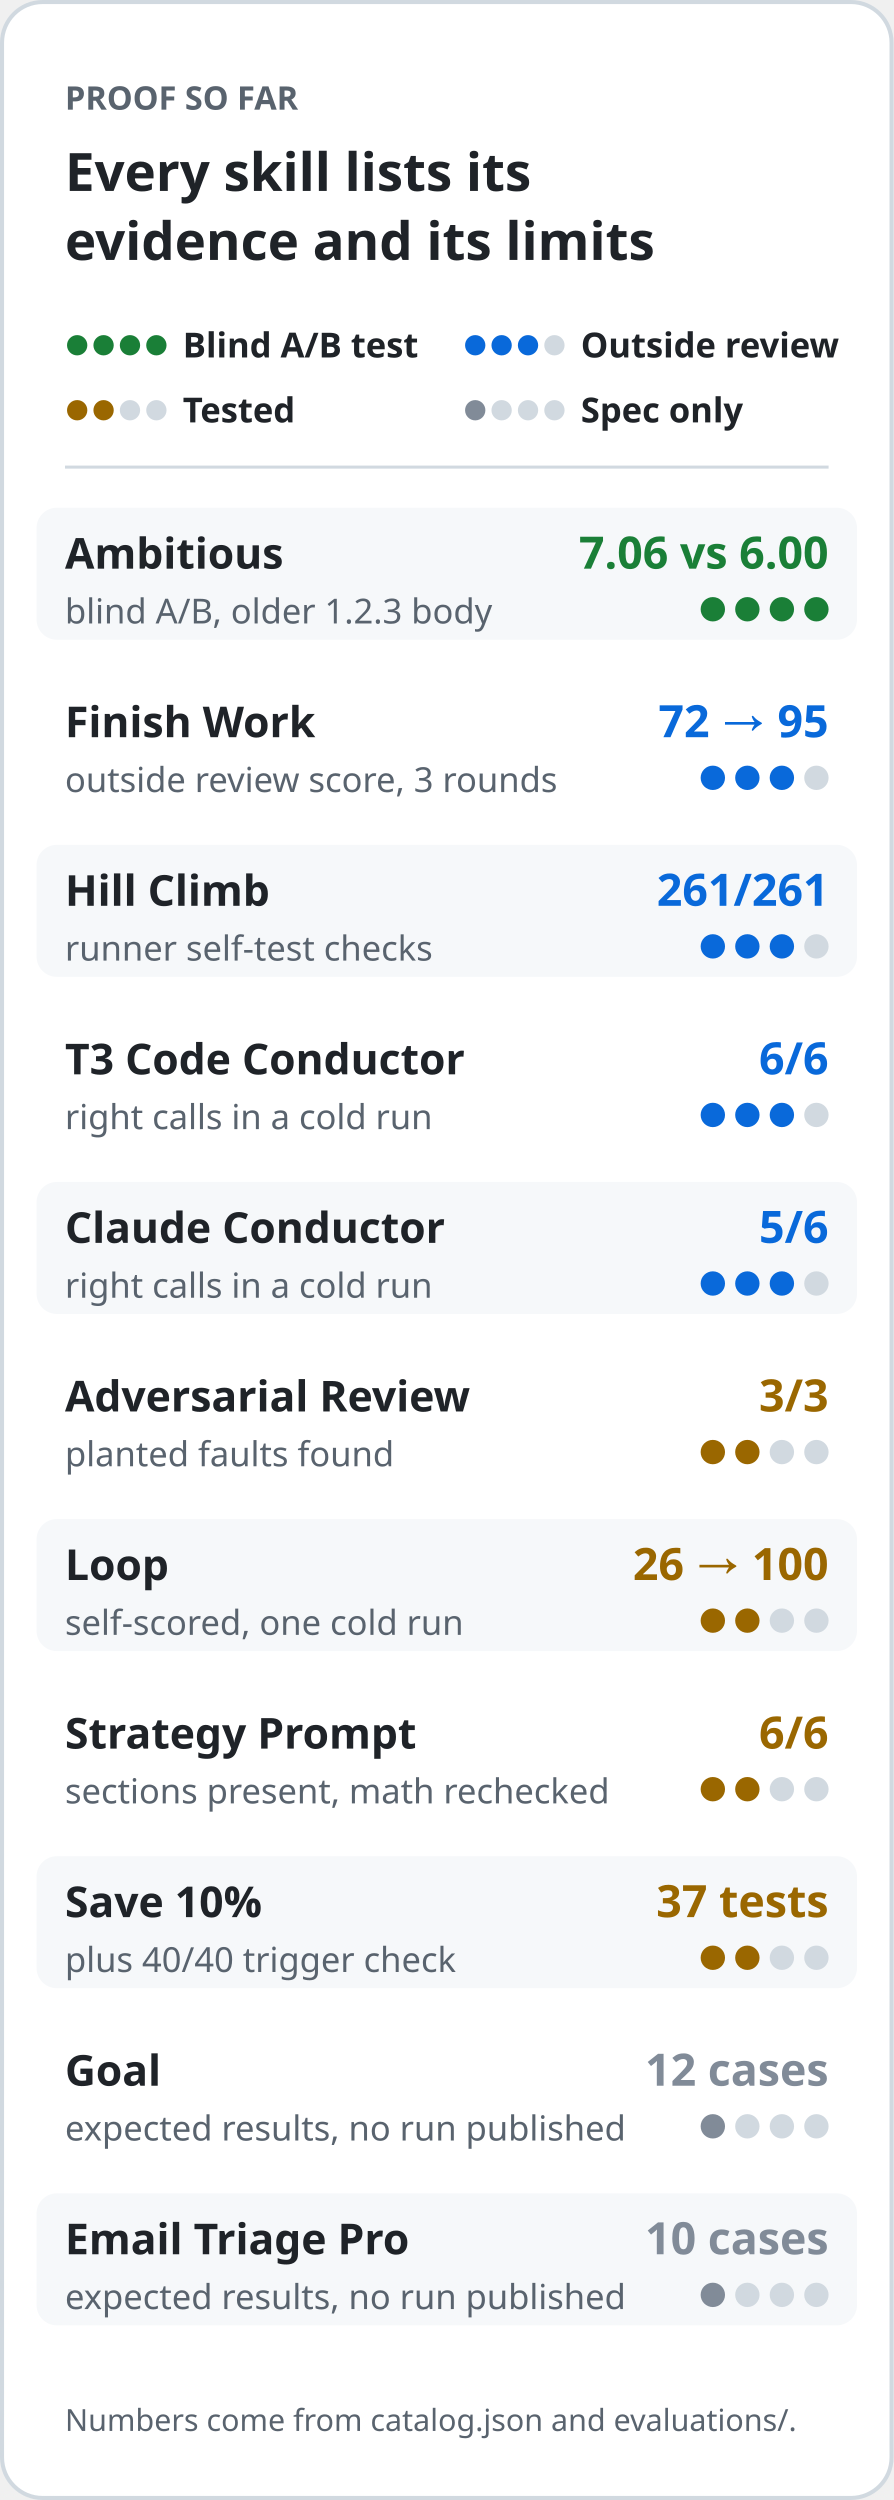
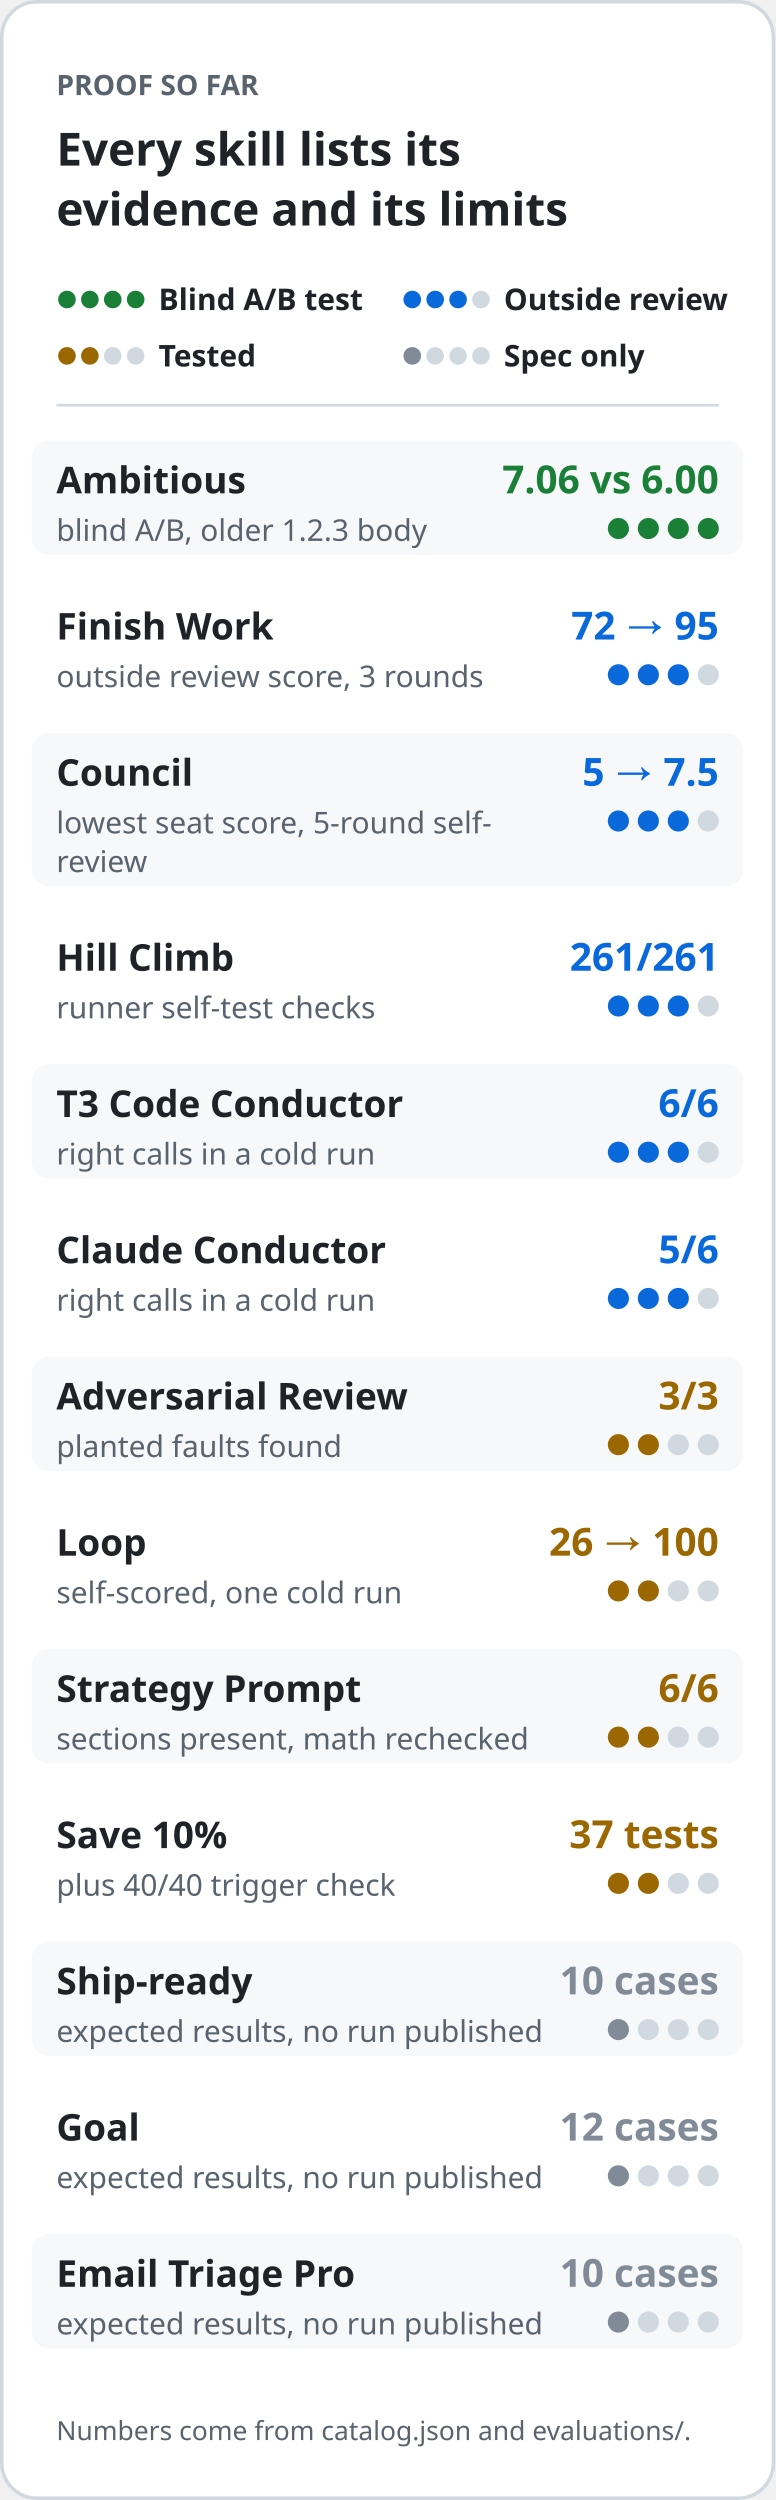
- <svg xmlns="http://www.w3.org/2000/svg" width="440" height="1231" viewBox="0 0 440 1231" role="img" aria-labelledby="t d">
-   <rect x="1" y="1" width="438" height="1229" rx="20" fill="#ffffff" stroke="#d1d9e0" stroke-width="2" />
+ <svg xmlns="http://www.w3.org/2000/svg" width="440" height="1419" viewBox="0 0 440 1419" role="img" aria-labelledby="t d">
+   <rect x="1" y="1" width="438" height="1417" rx="20" fill="#ffffff" stroke="#d1d9e0" stroke-width="2" />
  <text x="32" y="54" font-family="-apple-system, BlinkMacSystemFont, 'Segoe UI', 'Noto Sans', Helvetica, Arial, sans-serif" font-size="16" font-weight="600" fill="#59636e" text-anchor="start">PROOF SO FAR</text>
  <text x="32" y="94" font-family="-apple-system, BlinkMacSystemFont, 'Segoe UI', 'Noto Sans', Helvetica, Arial, sans-serif" font-size="26" font-weight="700" fill="#1f2328" text-anchor="start">Every skill lists its</text>
  <text x="32" y="128" font-family="-apple-system, BlinkMacSystemFont, 'Segoe UI', 'Noto Sans', Helvetica, Arial, sans-serif" font-size="26" font-weight="700" fill="#1f2328" text-anchor="start">evidence and its limits</text>
  <circle cx="38" cy="170" r="5" fill="#1a7f37" />
  <circle cx="51" cy="170" r="5" fill="#1a7f37" />
  <circle cx="64" cy="170" r="5" fill="#1a7f37" />
  <circle cx="77" cy="170" r="5" fill="#1a7f37" />
  <text x="90" y="176" font-family="-apple-system, BlinkMacSystemFont, 'Segoe UI', 'Noto Sans', Helvetica, Arial, sans-serif" font-size="17" font-weight="600" fill="#1f2328" text-anchor="start">Blind A/B test</text>
  <circle cx="234" cy="170" r="5" fill="#0969da" />
  <circle cx="247" cy="170" r="5" fill="#0969da" />
  <circle cx="260" cy="170" r="5" fill="#0969da" />
  <circle cx="273" cy="170" r="5" fill="#d1d9e0" />
  <text x="286" y="176" font-family="-apple-system, BlinkMacSystemFont, 'Segoe UI', 'Noto Sans', Helvetica, Arial, sans-serif" font-size="17" font-weight="600" fill="#1f2328" text-anchor="start">Outside review</text>
  <circle cx="38" cy="202" r="5" fill="#9a6700" />
  <circle cx="51" cy="202" r="5" fill="#9a6700" />
  <circle cx="64" cy="202" r="5" fill="#d1d9e0" />
  <circle cx="77" cy="202" r="5" fill="#d1d9e0" />
  <text x="90" y="208" font-family="-apple-system, BlinkMacSystemFont, 'Segoe UI', 'Noto Sans', Helvetica, Arial, sans-serif" font-size="17" font-weight="600" fill="#1f2328" text-anchor="start">Tested</text>
  <circle cx="234" cy="202" r="5" fill="#818b98" />
  <circle cx="247" cy="202" r="5" fill="#d1d9e0" />
  <circle cx="260" cy="202" r="5" fill="#d1d9e0" />
  <circle cx="273" cy="202" r="5" fill="#d1d9e0" />
  <text x="286" y="208" font-family="-apple-system, BlinkMacSystemFont, 'Segoe UI', 'Noto Sans', Helvetica, Arial, sans-serif" font-size="17" font-weight="600" fill="#1f2328" text-anchor="start">Spec only</text>
  <line x1="32" y1="230" x2="408" y2="230" stroke="#d1d9e0" stroke-width="1.5" />
  <rect x="18" y="250" width="404" height="65" rx="10" fill="#f6f8fa" />
  <text x="32" y="280" font-family="-apple-system, BlinkMacSystemFont, 'Segoe UI', 'Noto Sans', Helvetica, Arial, sans-serif" font-size="21" font-weight="700" fill="#1f2328" text-anchor="start">Ambitious</text>
  <text x="408" y="280" font-family="-apple-system, BlinkMacSystemFont, 'Segoe UI', 'Noto Sans', Helvetica, Arial, sans-serif" font-size="22" font-weight="700" fill="#1a7f37" text-anchor="end">7.06 vs 6.00</text>
  <circle cx="351" cy="300" r="6" fill="#1a7f37" />
  <circle cx="368" cy="300" r="6" fill="#1a7f37" />
  <circle cx="385" cy="300" r="6" fill="#1a7f37" />
  <circle cx="402" cy="300" r="6" fill="#1a7f37" />
  <text x="32" y="307" font-family="-apple-system, BlinkMacSystemFont, 'Segoe UI', 'Noto Sans', Helvetica, Arial, sans-serif" font-size="17" font-weight="400" fill="#59636e" text-anchor="start">blind A/B, older 1.2.3 body</text>
  <text x="32" y="363" font-family="-apple-system, BlinkMacSystemFont, 'Segoe UI', 'Noto Sans', Helvetica, Arial, sans-serif" font-size="21" font-weight="700" fill="#1f2328" text-anchor="start">Finish Work</text>
  <text x="408" y="363" font-family="-apple-system, BlinkMacSystemFont, 'Segoe UI', 'Noto Sans', Helvetica, Arial, sans-serif" font-size="22" font-weight="700" fill="#0969da" text-anchor="end">72 → 95</text>
  <circle cx="351" cy="383" r="6" fill="#0969da" />
  <circle cx="368" cy="383" r="6" fill="#0969da" />
  <circle cx="385" cy="383" r="6" fill="#0969da" />
  <circle cx="402" cy="383" r="6" fill="#d1d9e0" />
  <text x="32" y="390" font-family="-apple-system, BlinkMacSystemFont, 'Segoe UI', 'Noto Sans', Helvetica, Arial, sans-serif" font-size="17" font-weight="400" fill="#59636e" text-anchor="start">outside review score, 3 rounds</text>
-   <rect x="18" y="416" width="404" height="65" rx="10" fill="#f6f8fa" />
-   <text x="32" y="446" font-family="-apple-system, BlinkMacSystemFont, 'Segoe UI', 'Noto Sans', Helvetica, Arial, sans-serif" font-size="21" font-weight="700" fill="#1f2328" text-anchor="start">Hill Climb</text>
-   <text x="408" y="446" font-family="-apple-system, BlinkMacSystemFont, 'Segoe UI', 'Noto Sans', Helvetica, Arial, sans-serif" font-size="22" font-weight="700" fill="#0969da" text-anchor="end">261/261</text>
+   <rect x="18" y="416" width="404" height="87" rx="10" fill="#f6f8fa" />
+   <text x="32" y="446" font-family="-apple-system, BlinkMacSystemFont, 'Segoe UI', 'Noto Sans', Helvetica, Arial, sans-serif" font-size="21" font-weight="700" fill="#1f2328" text-anchor="start">Council</text>
+   <text x="408" y="446" font-family="-apple-system, BlinkMacSystemFont, 'Segoe UI', 'Noto Sans', Helvetica, Arial, sans-serif" font-size="22" font-weight="700" fill="#0969da" text-anchor="end">5 → 7.5</text>
  <circle cx="351" cy="466" r="6" fill="#0969da" />
  <circle cx="368" cy="466" r="6" fill="#0969da" />
  <circle cx="385" cy="466" r="6" fill="#0969da" />
  <circle cx="402" cy="466" r="6" fill="#d1d9e0" />
-   <text x="32" y="473" font-family="-apple-system, BlinkMacSystemFont, 'Segoe UI', 'Noto Sans', Helvetica, Arial, sans-serif" font-size="17" font-weight="400" fill="#59636e" text-anchor="start">runner self-test checks</text>
-   <text x="32" y="529" font-family="-apple-system, BlinkMacSystemFont, 'Segoe UI', 'Noto Sans', Helvetica, Arial, sans-serif" font-size="21" font-weight="700" fill="#1f2328" text-anchor="start">T3 Code Conductor</text>
-   <text x="408" y="529" font-family="-apple-system, BlinkMacSystemFont, 'Segoe UI', 'Noto Sans', Helvetica, Arial, sans-serif" font-size="22" font-weight="700" fill="#0969da" text-anchor="end">6/6</text>
-   <circle cx="351" cy="549" r="6" fill="#0969da" />
-   <circle cx="368" cy="549" r="6" fill="#0969da" />
-   <circle cx="385" cy="549" r="6" fill="#0969da" />
-   <circle cx="402" cy="549" r="6" fill="#d1d9e0" />
-   <text x="32" y="556" font-family="-apple-system, BlinkMacSystemFont, 'Segoe UI', 'Noto Sans', Helvetica, Arial, sans-serif" font-size="17" font-weight="400" fill="#59636e" text-anchor="start">right calls in a cold run</text>
-   <rect x="18" y="582" width="404" height="65" rx="10" fill="#f6f8fa" />
-   <text x="32" y="612" font-family="-apple-system, BlinkMacSystemFont, 'Segoe UI', 'Noto Sans', Helvetica, Arial, sans-serif" font-size="21" font-weight="700" fill="#1f2328" text-anchor="start">Claude Conductor</text>
-   <text x="408" y="612" font-family="-apple-system, BlinkMacSystemFont, 'Segoe UI', 'Noto Sans', Helvetica, Arial, sans-serif" font-size="22" font-weight="700" fill="#0969da" text-anchor="end">5/6</text>
-   <circle cx="351" cy="632" r="6" fill="#0969da" />
-   <circle cx="368" cy="632" r="6" fill="#0969da" />
-   <circle cx="385" cy="632" r="6" fill="#0969da" />
-   <circle cx="402" cy="632" r="6" fill="#d1d9e0" />
-   <text x="32" y="639" font-family="-apple-system, BlinkMacSystemFont, 'Segoe UI', 'Noto Sans', Helvetica, Arial, sans-serif" font-size="17" font-weight="400" fill="#59636e" text-anchor="start">right calls in a cold run</text>
-   <text x="32" y="695" font-family="-apple-system, BlinkMacSystemFont, 'Segoe UI', 'Noto Sans', Helvetica, Arial, sans-serif" font-size="21" font-weight="700" fill="#1f2328" text-anchor="start">Adversarial Review</text>
-   <text x="408" y="695" font-family="-apple-system, BlinkMacSystemFont, 'Segoe UI', 'Noto Sans', Helvetica, Arial, sans-serif" font-size="22" font-weight="700" fill="#9a6700" text-anchor="end">3/3</text>
-   <circle cx="351" cy="715" r="6" fill="#9a6700" />
-   <circle cx="368" cy="715" r="6" fill="#9a6700" />
-   <circle cx="385" cy="715" r="6" fill="#d1d9e0" />
-   <circle cx="402" cy="715" r="6" fill="#d1d9e0" />
-   <text x="32" y="722" font-family="-apple-system, BlinkMacSystemFont, 'Segoe UI', 'Noto Sans', Helvetica, Arial, sans-serif" font-size="17" font-weight="400" fill="#59636e" text-anchor="start">planted faults found</text>
-   <rect x="18" y="748" width="404" height="65" rx="10" fill="#f6f8fa" />
-   <text x="32" y="778" font-family="-apple-system, BlinkMacSystemFont, 'Segoe UI', 'Noto Sans', Helvetica, Arial, sans-serif" font-size="21" font-weight="700" fill="#1f2328" text-anchor="start">Loop</text>
-   <text x="408" y="778" font-family="-apple-system, BlinkMacSystemFont, 'Segoe UI', 'Noto Sans', Helvetica, Arial, sans-serif" font-size="22" font-weight="700" fill="#9a6700" text-anchor="end">26 → 100</text>
-   <circle cx="351" cy="798" r="6" fill="#9a6700" />
-   <circle cx="368" cy="798" r="6" fill="#9a6700" />
-   <circle cx="385" cy="798" r="6" fill="#d1d9e0" />
-   <circle cx="402" cy="798" r="6" fill="#d1d9e0" />
-   <text x="32" y="805" font-family="-apple-system, BlinkMacSystemFont, 'Segoe UI', 'Noto Sans', Helvetica, Arial, sans-serif" font-size="17" font-weight="400" fill="#59636e" text-anchor="start">self-scored, one cold run</text>
-   <text x="32" y="861" font-family="-apple-system, BlinkMacSystemFont, 'Segoe UI', 'Noto Sans', Helvetica, Arial, sans-serif" font-size="21" font-weight="700" fill="#1f2328" text-anchor="start">Strategy Prompt</text>
-   <text x="408" y="861" font-family="-apple-system, BlinkMacSystemFont, 'Segoe UI', 'Noto Sans', Helvetica, Arial, sans-serif" font-size="22" font-weight="700" fill="#9a6700" text-anchor="end">6/6</text>
-   <circle cx="351" cy="881" r="6" fill="#9a6700" />
-   <circle cx="368" cy="881" r="6" fill="#9a6700" />
-   <circle cx="385" cy="881" r="6" fill="#d1d9e0" />
-   <circle cx="402" cy="881" r="6" fill="#d1d9e0" />
-   <text x="32" y="888" font-family="-apple-system, BlinkMacSystemFont, 'Segoe UI', 'Noto Sans', Helvetica, Arial, sans-serif" font-size="17" font-weight="400" fill="#59636e" text-anchor="start">sections present, math rechecked</text>
-   <rect x="18" y="914" width="404" height="65" rx="10" fill="#f6f8fa" />
-   <text x="32" y="944" font-family="-apple-system, BlinkMacSystemFont, 'Segoe UI', 'Noto Sans', Helvetica, Arial, sans-serif" font-size="21" font-weight="700" fill="#1f2328" text-anchor="start">Save 10%</text>
-   <text x="408" y="944" font-family="-apple-system, BlinkMacSystemFont, 'Segoe UI', 'Noto Sans', Helvetica, Arial, sans-serif" font-size="22" font-weight="700" fill="#9a6700" text-anchor="end">37 tests</text>
-   <circle cx="351" cy="964" r="6" fill="#9a6700" />
-   <circle cx="368" cy="964" r="6" fill="#9a6700" />
-   <circle cx="385" cy="964" r="6" fill="#d1d9e0" />
-   <circle cx="402" cy="964" r="6" fill="#d1d9e0" />
-   <text x="32" y="971" font-family="-apple-system, BlinkMacSystemFont, 'Segoe UI', 'Noto Sans', Helvetica, Arial, sans-serif" font-size="17" font-weight="400" fill="#59636e" text-anchor="start">plus 40/40 trigger check</text>
-   <text x="32" y="1027" font-family="-apple-system, BlinkMacSystemFont, 'Segoe UI', 'Noto Sans', Helvetica, Arial, sans-serif" font-size="21" font-weight="700" fill="#1f2328" text-anchor="start">Goal</text>
-   <text x="408" y="1027" font-family="-apple-system, BlinkMacSystemFont, 'Segoe UI', 'Noto Sans', Helvetica, Arial, sans-serif" font-size="22" font-weight="700" fill="#818b98" text-anchor="end">12 cases</text>
-   <circle cx="351" cy="1047" r="6" fill="#818b98" />
-   <circle cx="368" cy="1047" r="6" fill="#d1d9e0" />
-   <circle cx="385" cy="1047" r="6" fill="#d1d9e0" />
-   <circle cx="402" cy="1047" r="6" fill="#d1d9e0" />
-   <text x="32" y="1054" font-family="-apple-system, BlinkMacSystemFont, 'Segoe UI', 'Noto Sans', Helvetica, Arial, sans-serif" font-size="17" font-weight="400" fill="#59636e" text-anchor="start">expected results, no run published</text>
-   <rect x="18" y="1080" width="404" height="65" rx="10" fill="#f6f8fa" />
-   <text x="32" y="1110" font-family="-apple-system, BlinkMacSystemFont, 'Segoe UI', 'Noto Sans', Helvetica, Arial, sans-serif" font-size="21" font-weight="700" fill="#1f2328" text-anchor="start">Email Triage Pro</text>
-   <text x="408" y="1110" font-family="-apple-system, BlinkMacSystemFont, 'Segoe UI', 'Noto Sans', Helvetica, Arial, sans-serif" font-size="22" font-weight="700" fill="#818b98" text-anchor="end">10 cases</text>
-   <circle cx="351" cy="1130" r="6" fill="#818b98" />
-   <circle cx="368" cy="1130" r="6" fill="#d1d9e0" />
-   <circle cx="385" cy="1130" r="6" fill="#d1d9e0" />
-   <circle cx="402" cy="1130" r="6" fill="#d1d9e0" />
-   <text x="32" y="1137" font-family="-apple-system, BlinkMacSystemFont, 'Segoe UI', 'Noto Sans', Helvetica, Arial, sans-serif" font-size="17" font-weight="400" fill="#59636e" text-anchor="start">expected results, no run published</text>
-   <text x="32" y="1197" font-family="-apple-system, BlinkMacSystemFont, 'Segoe UI', 'Noto Sans', Helvetica, Arial, sans-serif" font-size="15" font-weight="400" fill="#59636e" text-anchor="start">Numbers come from catalog.json and evaluations/.</text>
+   <text x="32" y="473" font-family="-apple-system, BlinkMacSystemFont, 'Segoe UI', 'Noto Sans', Helvetica, Arial, sans-serif" font-size="17" font-weight="400" fill="#59636e" text-anchor="start">lowest seat score, 5-round self-</text>
+   <text x="32" y="495" font-family="-apple-system, BlinkMacSystemFont, 'Segoe UI', 'Noto Sans', Helvetica, Arial, sans-serif" font-size="17" font-weight="400" fill="#59636e" text-anchor="start">review</text>
+   <text x="32" y="551" font-family="-apple-system, BlinkMacSystemFont, 'Segoe UI', 'Noto Sans', Helvetica, Arial, sans-serif" font-size="21" font-weight="700" fill="#1f2328" text-anchor="start">Hill Climb</text>
+   <text x="408" y="551" font-family="-apple-system, BlinkMacSystemFont, 'Segoe UI', 'Noto Sans', Helvetica, Arial, sans-serif" font-size="22" font-weight="700" fill="#0969da" text-anchor="end">261/261</text>
+   <circle cx="351" cy="571" r="6" fill="#0969da" />
+   <circle cx="368" cy="571" r="6" fill="#0969da" />
+   <circle cx="385" cy="571" r="6" fill="#0969da" />
+   <circle cx="402" cy="571" r="6" fill="#d1d9e0" />
+   <text x="32" y="578" font-family="-apple-system, BlinkMacSystemFont, 'Segoe UI', 'Noto Sans', Helvetica, Arial, sans-serif" font-size="17" font-weight="400" fill="#59636e" text-anchor="start">runner self-test checks</text>
+   <rect x="18" y="604" width="404" height="65" rx="10" fill="#f6f8fa" />
+   <text x="32" y="634" font-family="-apple-system, BlinkMacSystemFont, 'Segoe UI', 'Noto Sans', Helvetica, Arial, sans-serif" font-size="21" font-weight="700" fill="#1f2328" text-anchor="start">T3 Code Conductor</text>
+   <text x="408" y="634" font-family="-apple-system, BlinkMacSystemFont, 'Segoe UI', 'Noto Sans', Helvetica, Arial, sans-serif" font-size="22" font-weight="700" fill="#0969da" text-anchor="end">6/6</text>
+   <circle cx="351" cy="654" r="6" fill="#0969da" />
+   <circle cx="368" cy="654" r="6" fill="#0969da" />
+   <circle cx="385" cy="654" r="6" fill="#0969da" />
+   <circle cx="402" cy="654" r="6" fill="#d1d9e0" />
+   <text x="32" y="661" font-family="-apple-system, BlinkMacSystemFont, 'Segoe UI', 'Noto Sans', Helvetica, Arial, sans-serif" font-size="17" font-weight="400" fill="#59636e" text-anchor="start">right calls in a cold run</text>
+   <text x="32" y="717" font-family="-apple-system, BlinkMacSystemFont, 'Segoe UI', 'Noto Sans', Helvetica, Arial, sans-serif" font-size="21" font-weight="700" fill="#1f2328" text-anchor="start">Claude Conductor</text>
+   <text x="408" y="717" font-family="-apple-system, BlinkMacSystemFont, 'Segoe UI', 'Noto Sans', Helvetica, Arial, sans-serif" font-size="22" font-weight="700" fill="#0969da" text-anchor="end">5/6</text>
+   <circle cx="351" cy="737" r="6" fill="#0969da" />
+   <circle cx="368" cy="737" r="6" fill="#0969da" />
+   <circle cx="385" cy="737" r="6" fill="#0969da" />
+   <circle cx="402" cy="737" r="6" fill="#d1d9e0" />
+   <text x="32" y="744" font-family="-apple-system, BlinkMacSystemFont, 'Segoe UI', 'Noto Sans', Helvetica, Arial, sans-serif" font-size="17" font-weight="400" fill="#59636e" text-anchor="start">right calls in a cold run</text>
+   <rect x="18" y="770" width="404" height="65" rx="10" fill="#f6f8fa" />
+   <text x="32" y="800" font-family="-apple-system, BlinkMacSystemFont, 'Segoe UI', 'Noto Sans', Helvetica, Arial, sans-serif" font-size="21" font-weight="700" fill="#1f2328" text-anchor="start">Adversarial Review</text>
+   <text x="408" y="800" font-family="-apple-system, BlinkMacSystemFont, 'Segoe UI', 'Noto Sans', Helvetica, Arial, sans-serif" font-size="22" font-weight="700" fill="#9a6700" text-anchor="end">3/3</text>
+   <circle cx="351" cy="820" r="6" fill="#9a6700" />
+   <circle cx="368" cy="820" r="6" fill="#9a6700" />
+   <circle cx="385" cy="820" r="6" fill="#d1d9e0" />
+   <circle cx="402" cy="820" r="6" fill="#d1d9e0" />
+   <text x="32" y="827" font-family="-apple-system, BlinkMacSystemFont, 'Segoe UI', 'Noto Sans', Helvetica, Arial, sans-serif" font-size="17" font-weight="400" fill="#59636e" text-anchor="start">planted faults found</text>
+   <text x="32" y="883" font-family="-apple-system, BlinkMacSystemFont, 'Segoe UI', 'Noto Sans', Helvetica, Arial, sans-serif" font-size="21" font-weight="700" fill="#1f2328" text-anchor="start">Loop</text>
+   <text x="408" y="883" font-family="-apple-system, BlinkMacSystemFont, 'Segoe UI', 'Noto Sans', Helvetica, Arial, sans-serif" font-size="22" font-weight="700" fill="#9a6700" text-anchor="end">26 → 100</text>
+   <circle cx="351" cy="903" r="6" fill="#9a6700" />
+   <circle cx="368" cy="903" r="6" fill="#9a6700" />
+   <circle cx="385" cy="903" r="6" fill="#d1d9e0" />
+   <circle cx="402" cy="903" r="6" fill="#d1d9e0" />
+   <text x="32" y="910" font-family="-apple-system, BlinkMacSystemFont, 'Segoe UI', 'Noto Sans', Helvetica, Arial, sans-serif" font-size="17" font-weight="400" fill="#59636e" text-anchor="start">self-scored, one cold run</text>
+   <rect x="18" y="936" width="404" height="65" rx="10" fill="#f6f8fa" />
+   <text x="32" y="966" font-family="-apple-system, BlinkMacSystemFont, 'Segoe UI', 'Noto Sans', Helvetica, Arial, sans-serif" font-size="21" font-weight="700" fill="#1f2328" text-anchor="start">Strategy Prompt</text>
+   <text x="408" y="966" font-family="-apple-system, BlinkMacSystemFont, 'Segoe UI', 'Noto Sans', Helvetica, Arial, sans-serif" font-size="22" font-weight="700" fill="#9a6700" text-anchor="end">6/6</text>
+   <circle cx="351" cy="986" r="6" fill="#9a6700" />
+   <circle cx="368" cy="986" r="6" fill="#9a6700" />
+   <circle cx="385" cy="986" r="6" fill="#d1d9e0" />
+   <circle cx="402" cy="986" r="6" fill="#d1d9e0" />
+   <text x="32" y="993" font-family="-apple-system, BlinkMacSystemFont, 'Segoe UI', 'Noto Sans', Helvetica, Arial, sans-serif" font-size="17" font-weight="400" fill="#59636e" text-anchor="start">sections present, math rechecked</text>
+   <text x="32" y="1049" font-family="-apple-system, BlinkMacSystemFont, 'Segoe UI', 'Noto Sans', Helvetica, Arial, sans-serif" font-size="21" font-weight="700" fill="#1f2328" text-anchor="start">Save 10%</text>
+   <text x="408" y="1049" font-family="-apple-system, BlinkMacSystemFont, 'Segoe UI', 'Noto Sans', Helvetica, Arial, sans-serif" font-size="22" font-weight="700" fill="#9a6700" text-anchor="end">37 tests</text>
+   <circle cx="351" cy="1069" r="6" fill="#9a6700" />
+   <circle cx="368" cy="1069" r="6" fill="#9a6700" />
+   <circle cx="385" cy="1069" r="6" fill="#d1d9e0" />
+   <circle cx="402" cy="1069" r="6" fill="#d1d9e0" />
+   <text x="32" y="1076" font-family="-apple-system, BlinkMacSystemFont, 'Segoe UI', 'Noto Sans', Helvetica, Arial, sans-serif" font-size="17" font-weight="400" fill="#59636e" text-anchor="start">plus 40/40 trigger check</text>
+   <rect x="18" y="1102" width="404" height="65" rx="10" fill="#f6f8fa" />
+   <text x="32" y="1132" font-family="-apple-system, BlinkMacSystemFont, 'Segoe UI', 'Noto Sans', Helvetica, Arial, sans-serif" font-size="21" font-weight="700" fill="#1f2328" text-anchor="start">Ship-ready</text>
+   <text x="408" y="1132" font-family="-apple-system, BlinkMacSystemFont, 'Segoe UI', 'Noto Sans', Helvetica, Arial, sans-serif" font-size="22" font-weight="700" fill="#818b98" text-anchor="end">10 cases</text>
+   <circle cx="351" cy="1152" r="6" fill="#818b98" />
+   <circle cx="368" cy="1152" r="6" fill="#d1d9e0" />
+   <circle cx="385" cy="1152" r="6" fill="#d1d9e0" />
+   <circle cx="402" cy="1152" r="6" fill="#d1d9e0" />
+   <text x="32" y="1159" font-family="-apple-system, BlinkMacSystemFont, 'Segoe UI', 'Noto Sans', Helvetica, Arial, sans-serif" font-size="17" font-weight="400" fill="#59636e" text-anchor="start">expected results, no run published</text>
+   <text x="32" y="1215" font-family="-apple-system, BlinkMacSystemFont, 'Segoe UI', 'Noto Sans', Helvetica, Arial, sans-serif" font-size="21" font-weight="700" fill="#1f2328" text-anchor="start">Goal</text>
+   <text x="408" y="1215" font-family="-apple-system, BlinkMacSystemFont, 'Segoe UI', 'Noto Sans', Helvetica, Arial, sans-serif" font-size="22" font-weight="700" fill="#818b98" text-anchor="end">12 cases</text>
+   <circle cx="351" cy="1235" r="6" fill="#818b98" />
+   <circle cx="368" cy="1235" r="6" fill="#d1d9e0" />
+   <circle cx="385" cy="1235" r="6" fill="#d1d9e0" />
+   <circle cx="402" cy="1235" r="6" fill="#d1d9e0" />
+   <text x="32" y="1242" font-family="-apple-system, BlinkMacSystemFont, 'Segoe UI', 'Noto Sans', Helvetica, Arial, sans-serif" font-size="17" font-weight="400" fill="#59636e" text-anchor="start">expected results, no run published</text>
+   <rect x="18" y="1268" width="404" height="65" rx="10" fill="#f6f8fa" />
+   <text x="32" y="1298" font-family="-apple-system, BlinkMacSystemFont, 'Segoe UI', 'Noto Sans', Helvetica, Arial, sans-serif" font-size="21" font-weight="700" fill="#1f2328" text-anchor="start">Email Triage Pro</text>
+   <text x="408" y="1298" font-family="-apple-system, BlinkMacSystemFont, 'Segoe UI', 'Noto Sans', Helvetica, Arial, sans-serif" font-size="22" font-weight="700" fill="#818b98" text-anchor="end">10 cases</text>
+   <circle cx="351" cy="1318" r="6" fill="#818b98" />
+   <circle cx="368" cy="1318" r="6" fill="#d1d9e0" />
+   <circle cx="385" cy="1318" r="6" fill="#d1d9e0" />
+   <circle cx="402" cy="1318" r="6" fill="#d1d9e0" />
+   <text x="32" y="1325" font-family="-apple-system, BlinkMacSystemFont, 'Segoe UI', 'Noto Sans', Helvetica, Arial, sans-serif" font-size="17" font-weight="400" fill="#59636e" text-anchor="start">expected results, no run published</text>
+   <text x="32" y="1385" font-family="-apple-system, BlinkMacSystemFont, 'Segoe UI', 'Noto Sans', Helvetica, Arial, sans-serif" font-size="15" font-weight="400" fill="#59636e" text-anchor="start">Numbers come from catalog.json and evaluations/.</text>
</svg>
